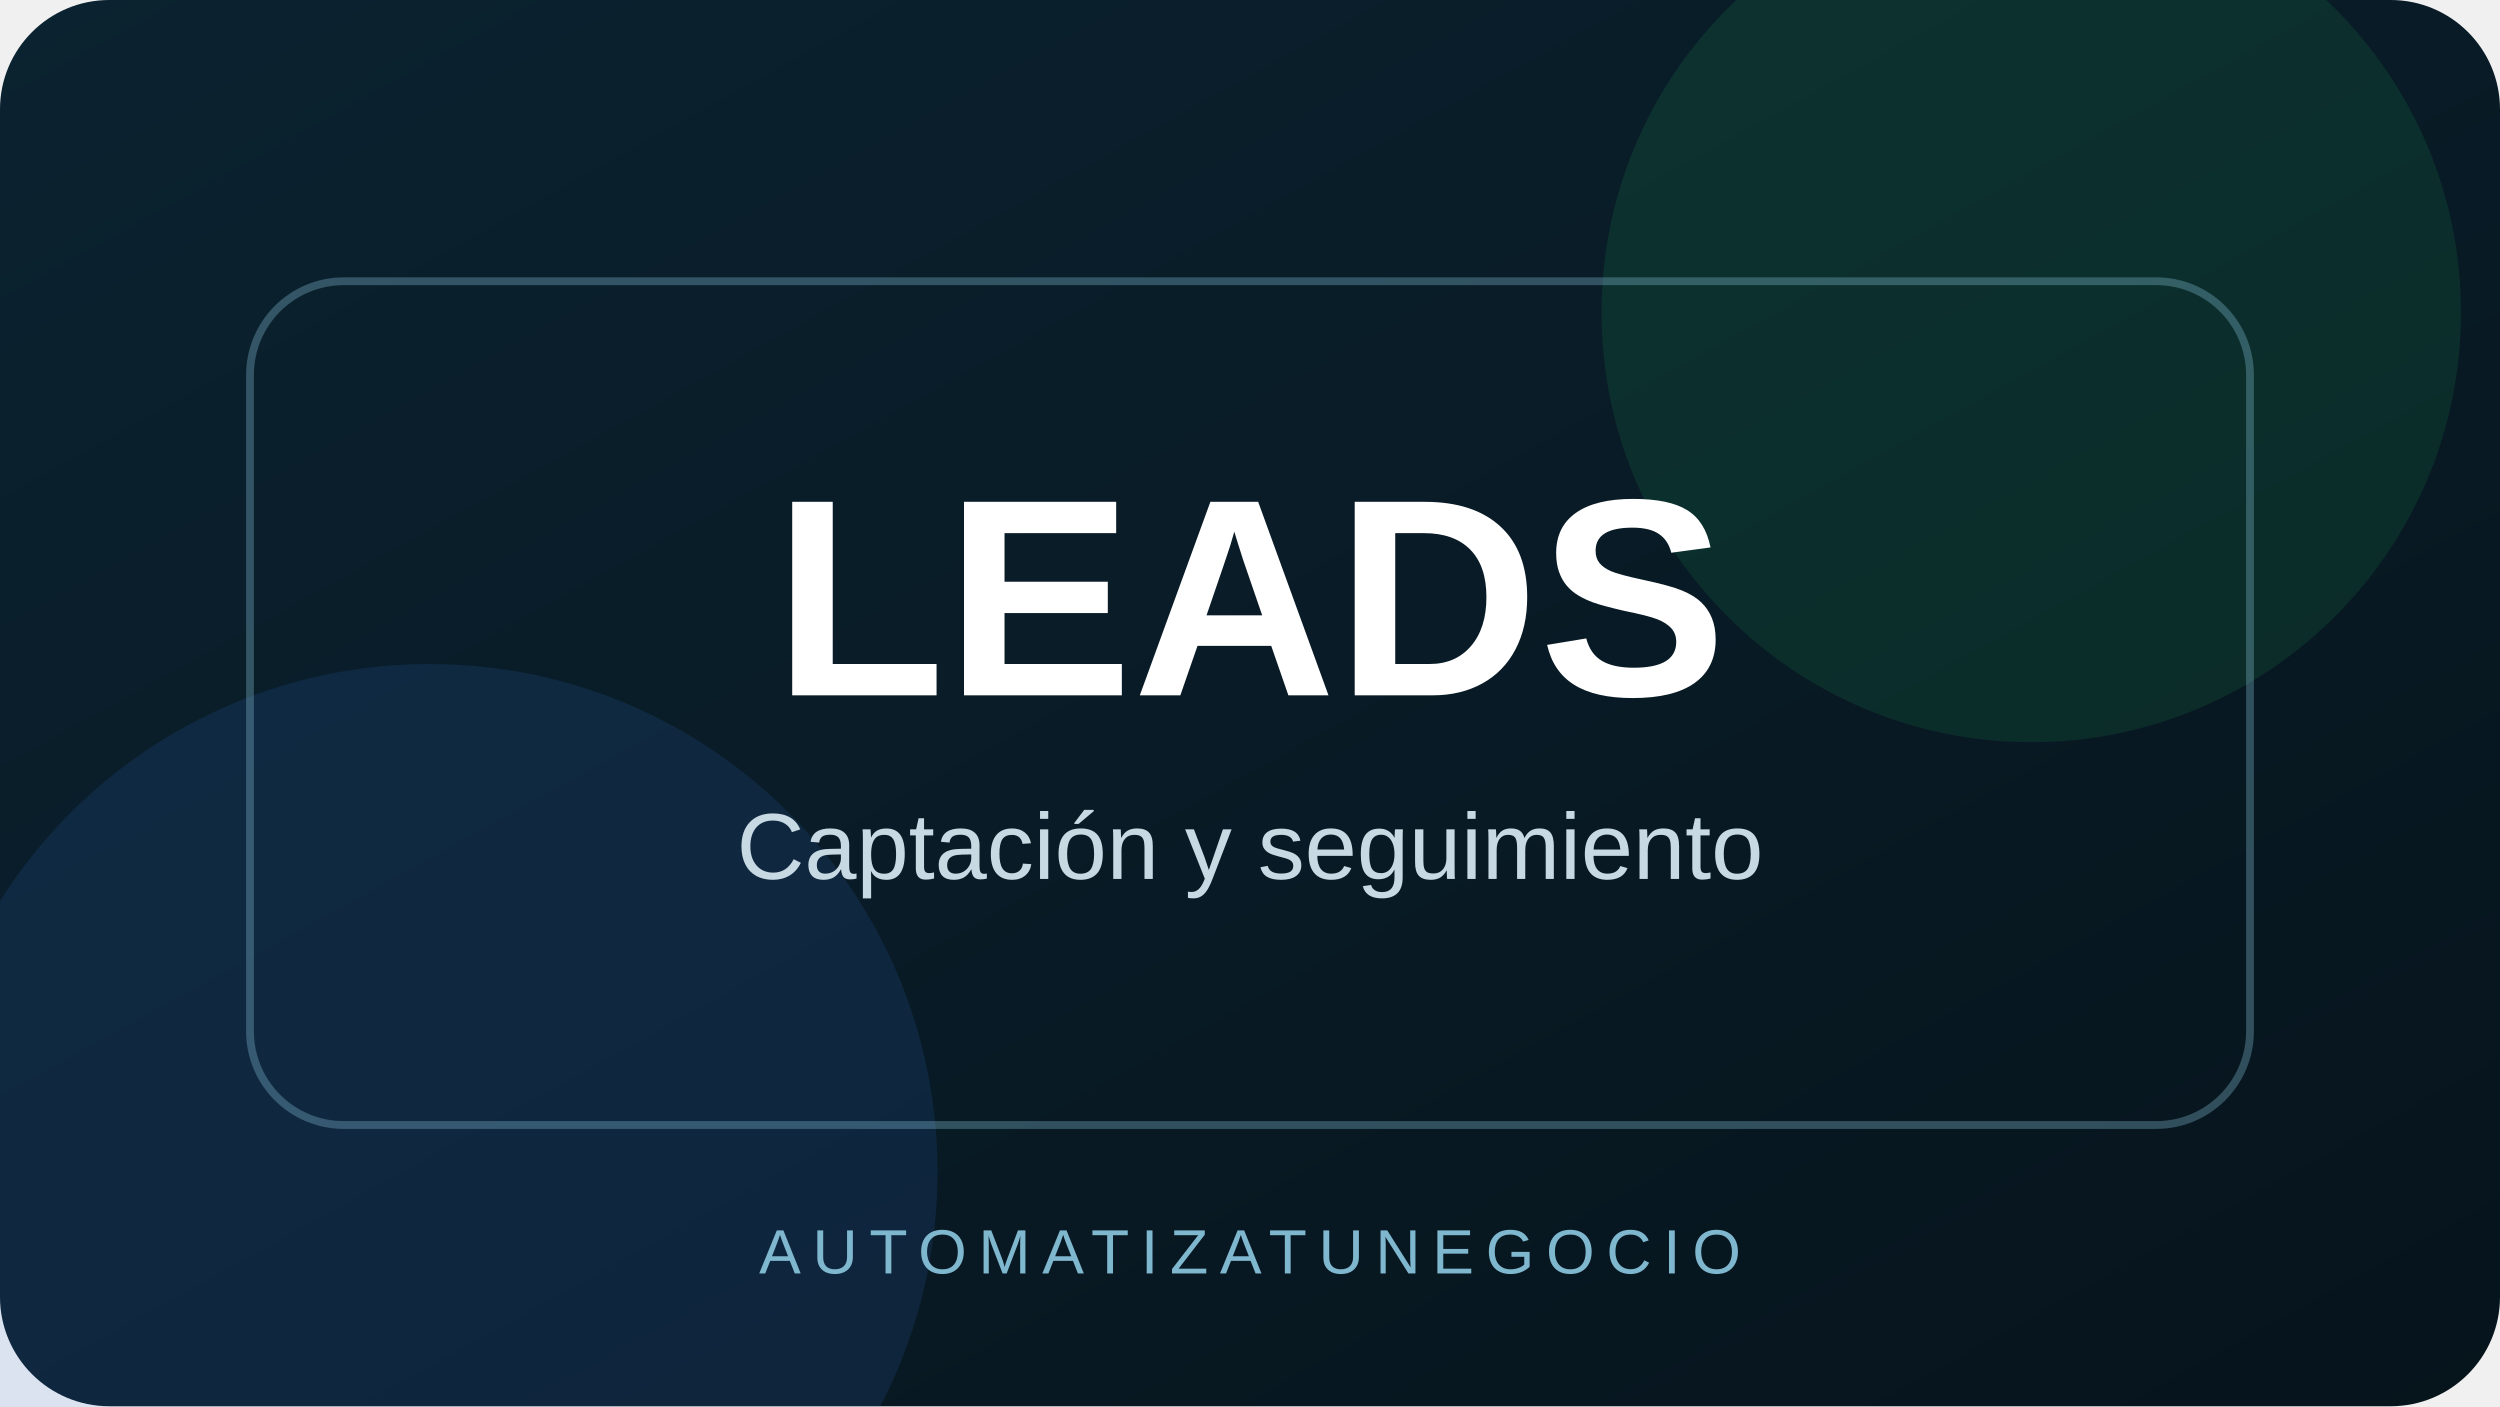
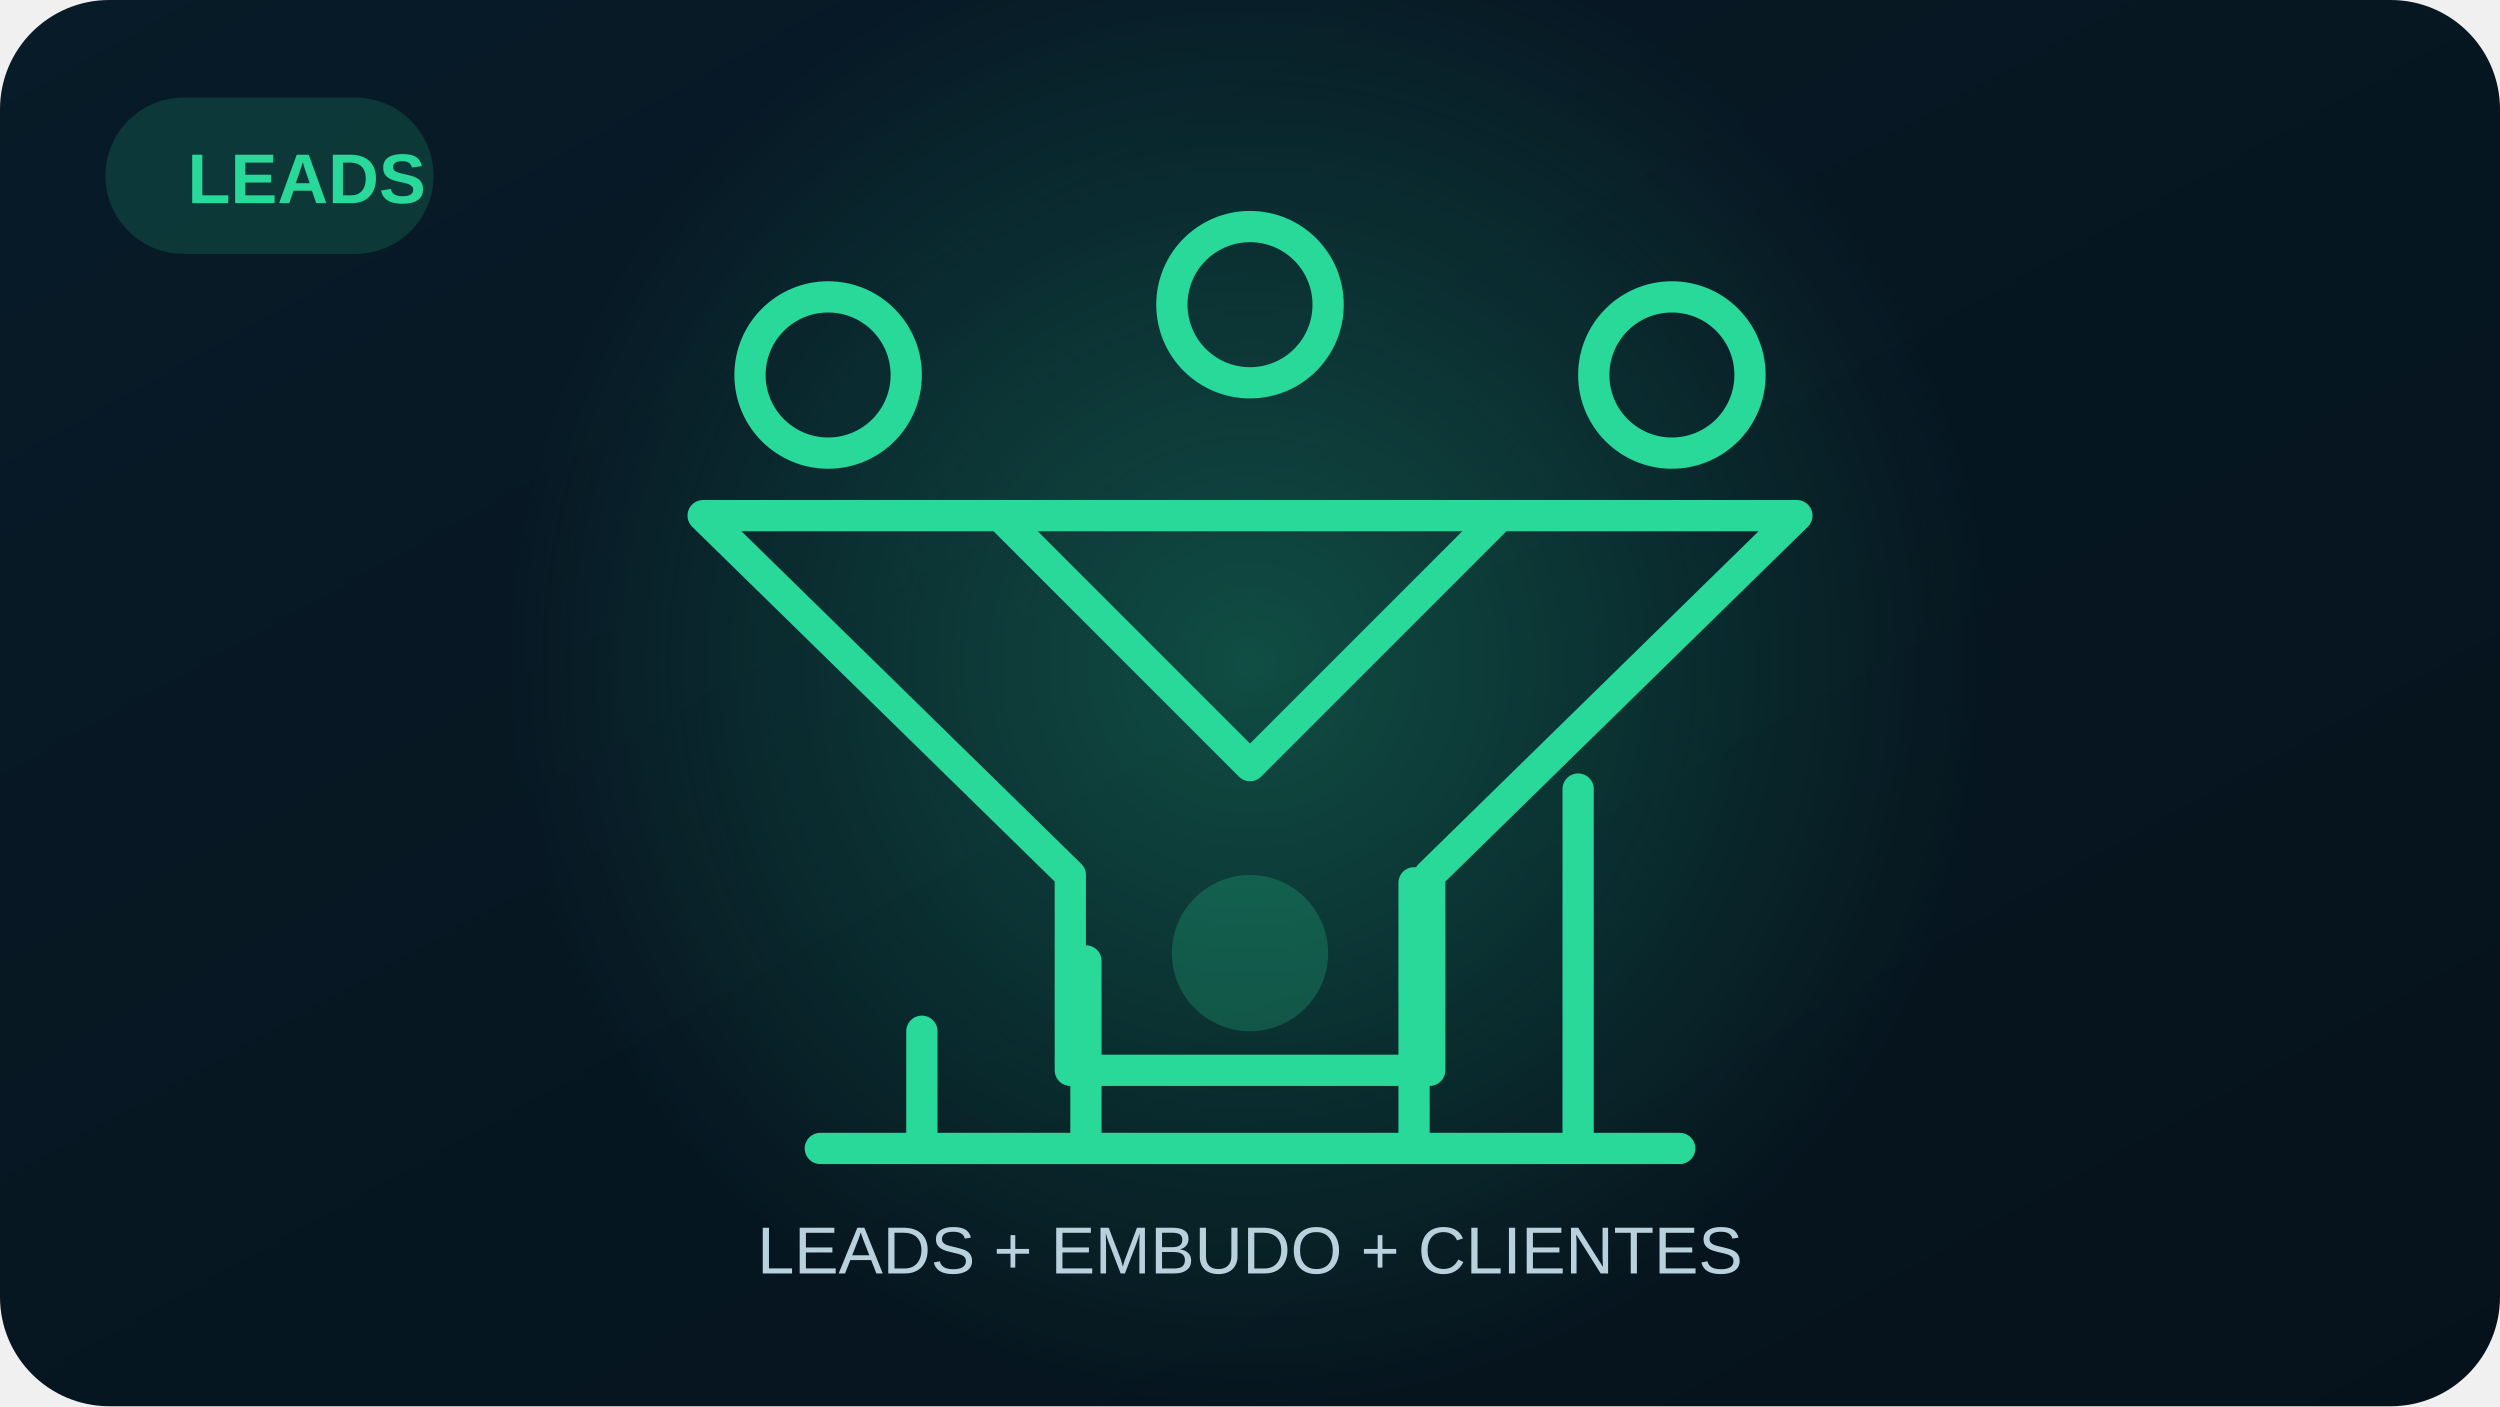
<svg xmlns="http://www.w3.org/2000/svg" viewBox="0 0 640 360" role="img" aria-labelledby="t d">
  <defs>
-     <linearGradient id="g" x1="0" x2="1" y1="0" y2="1">
-       <stop stop-color="#0b2230" />
-       <stop offset="1" stop-color="#06141c" />
+     <linearGradient id="bg" x1="0" y1="0" x2="1" y2="1">
+       <stop stop-color="#071b28" />
+       <stop offset="1" stop-color="#06121b" />
    </linearGradient>
+     <radialGradient id="glow">
+       <stop stop-color="#28d99a" stop-opacity=".28" />
+       <stop offset="1" stop-color="#28d99a" stop-opacity="0" />
+     </radialGradient>
+     <filter id="shadow">
+       <feGaussianBlur stdDeviation="10" />
+     </filter>
  </defs>
-   <rect width="640" height="360" rx="28" fill="url(#g)" />
-   <circle cx="520" cy="80" r="110" fill="#22c55e" opacity=".12" />
-   <circle cx="110" cy="300" r="130" fill="#3b82f6" opacity=".12" />
-   <rect x="64" y="72" width="512" height="216" rx="24" fill="none" stroke="#7fb7cf" stroke-opacity=".35" stroke-width="2" />
-   <text x="320" y="178" text-anchor="middle" fill="#fff" font-family="Arial,sans-serif" font-size="72" font-weight="800">LEADS</text>
-   <text x="320" y="225" text-anchor="middle" fill="#c7d9e2" font-family="Arial,sans-serif" font-size="24">Captación y seguimiento</text>
-   <text x="320" y="326" text-anchor="middle" fill="#7fb7cf" font-family="Arial,sans-serif" font-size="16" letter-spacing="3">AUTOMATIZATUNEGOCIO</text>
+   <rect width="640" height="360" rx="28" fill="url(#bg)" />
+   <circle cx="320" cy="170" r="190" fill="url(#glow)" />
+   <g fill="none" stroke="#28d99a" stroke-width="8" stroke-linecap="round" stroke-linejoin="round">
+     <circle cx="212" cy="96" r="20" />
+     <circle cx="320" cy="78" r="20" />
+     <circle cx="428" cy="96" r="20" />
+     <path d="M180 132h280l-94 92v50h-92v-50z" />
+     <path d="M256 132l64 64 64-64" />
+     <circle cx="320" cy="244" r="16" fill="#28d99a" opacity=".22" />
+     <path d="M210 294h220M236 294v-30M278 294v-48M362 294v-68M404 294v-92" />
+   </g>
+   <rect x="28" y="26" width="82" height="38" rx="19" fill="#28d99a" opacity=".16" stroke="#28d99a" stroke-width="2" />
+   <text x="48" y="52" fill="#28d99a" font-family="Arial,sans-serif" font-size="18" font-weight="800">LEADS</text>
+   <text x="320" y="326" text-anchor="middle" fill="#b9d1dd" font-family="Arial,sans-serif" font-size="17">LEADS + EMBUDO + CLIENTES</text>
</svg>
